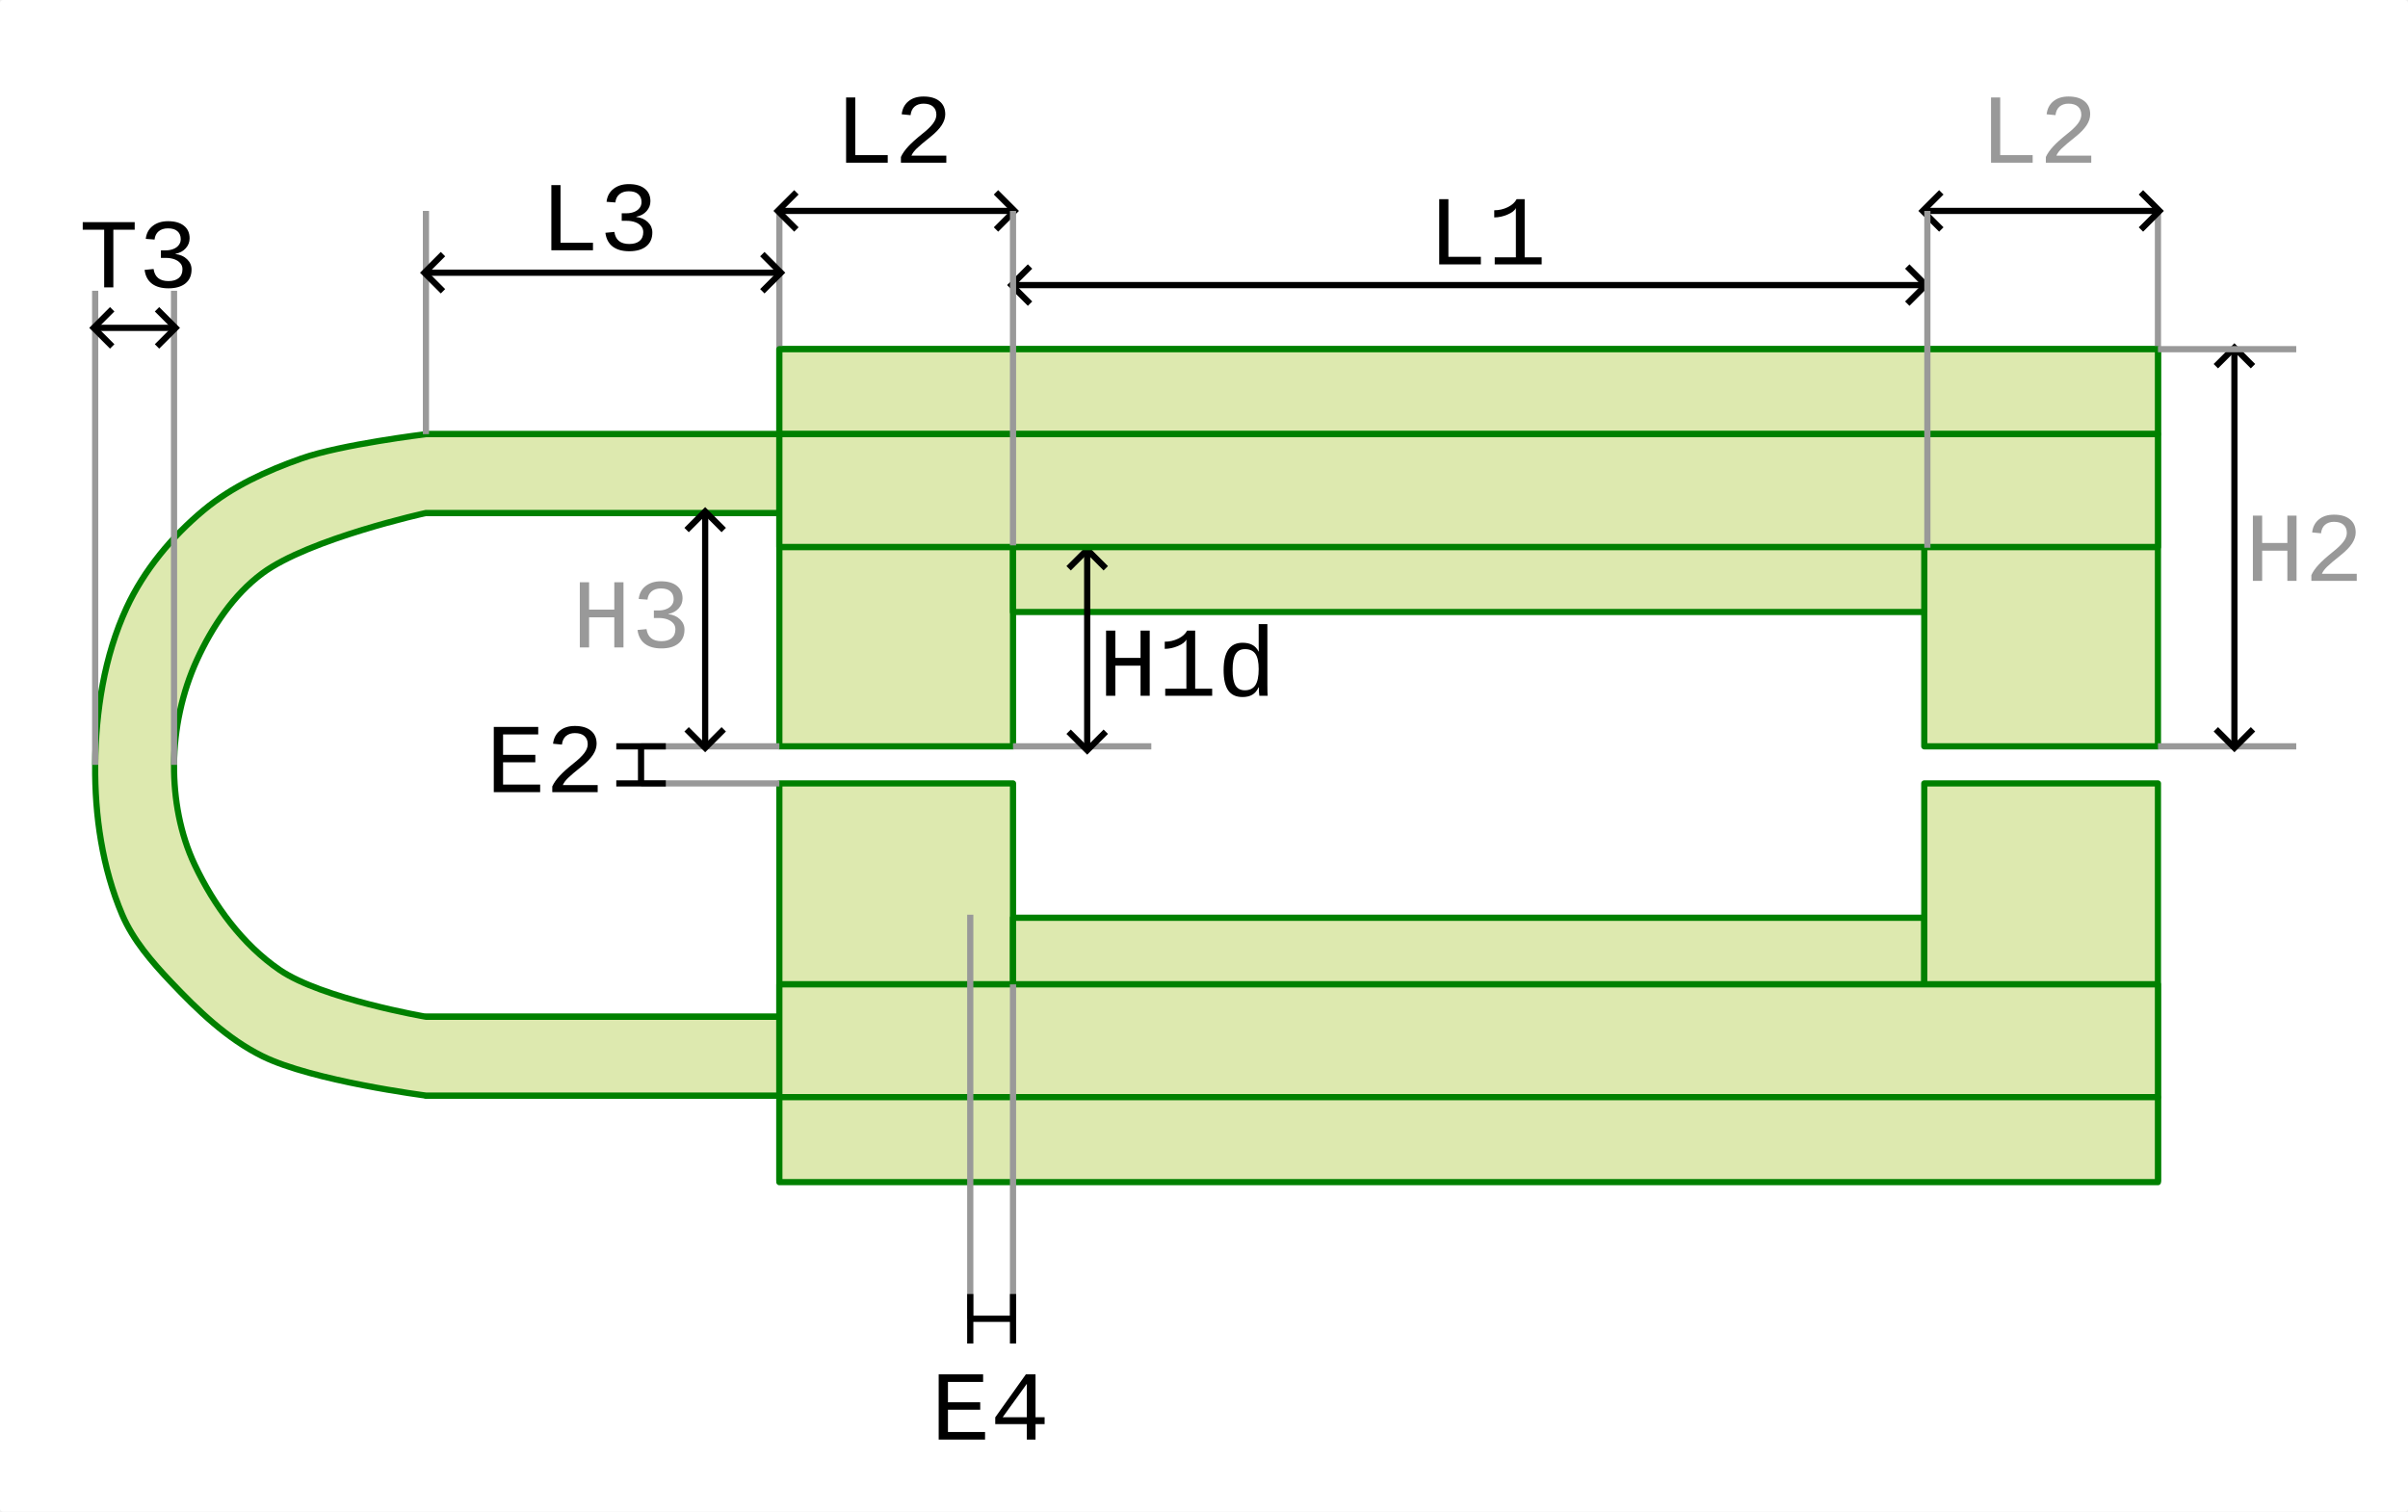
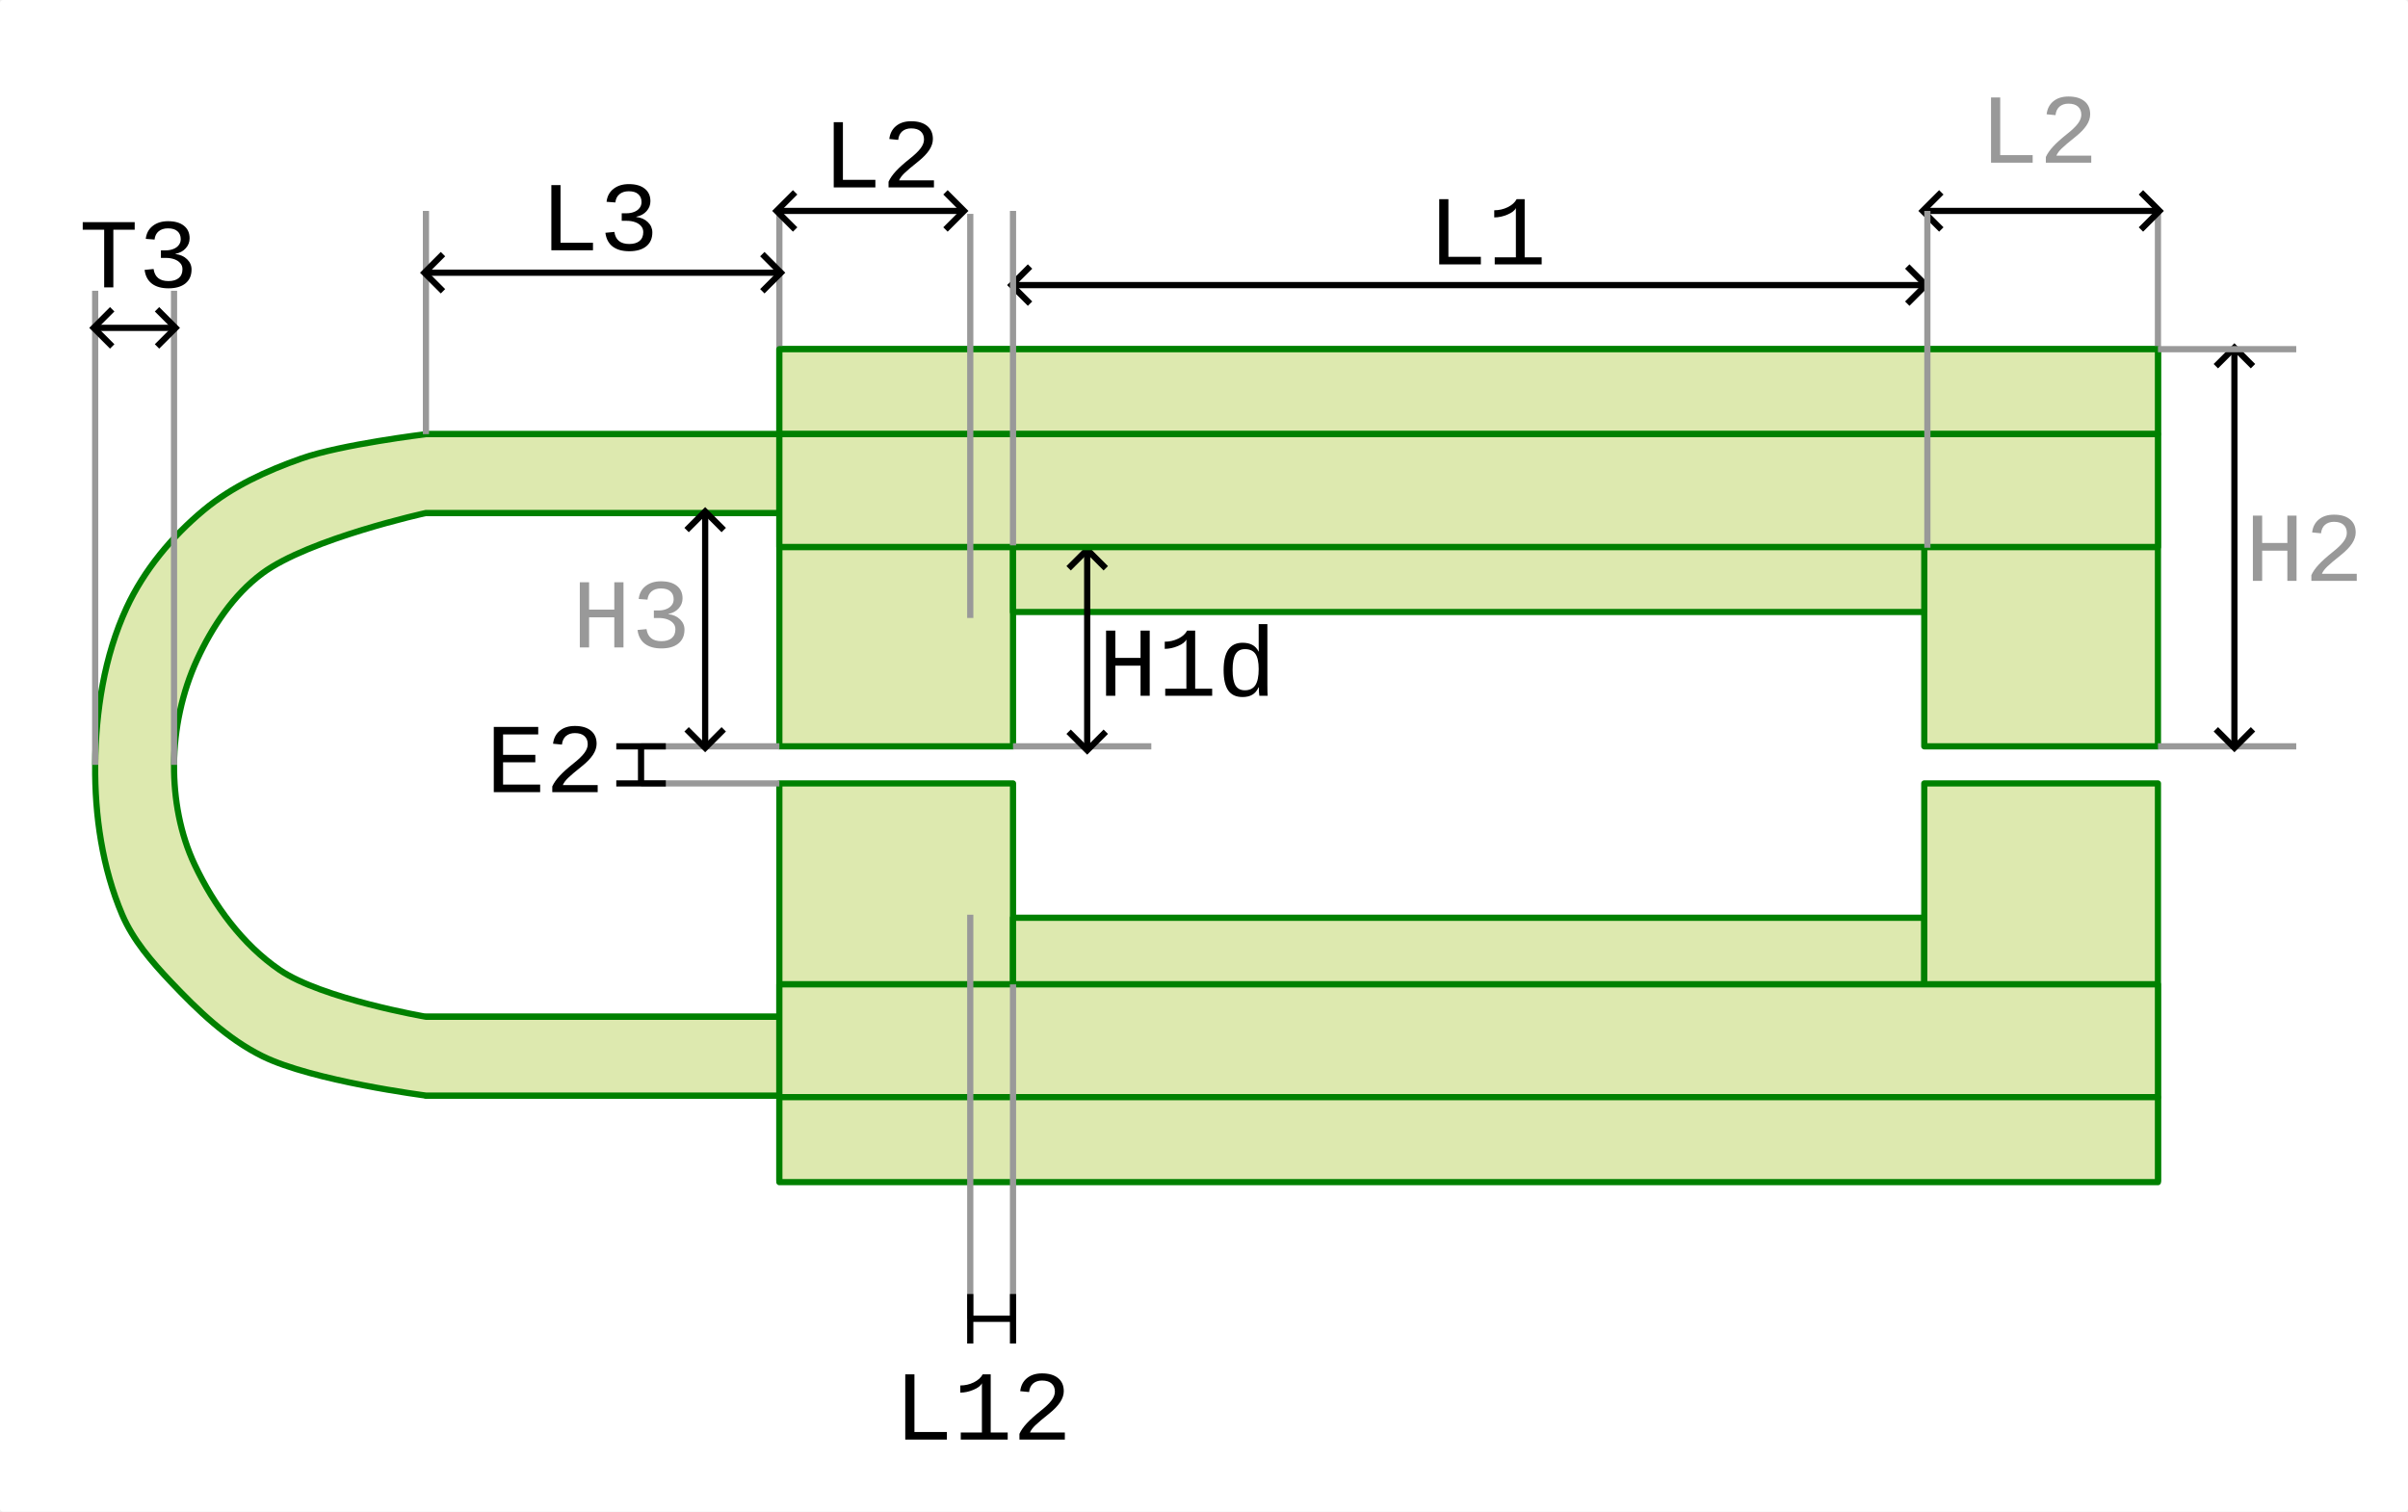
<svg xmlns="http://www.w3.org/2000/svg" width="389.502" height="244.552" viewBox="0 0 103.056 64.704" version="1.1" id="svg1">
  <defs id="defs1">
    <rect x="231.732" y="317.717" width="33.78" height="19.843" id="rect49" />
    <rect x="154.323" y="298.583" width="38.433" height="28.819" id="rect18" />
    <rect x="223.135" y="300" width="47.574" height="41.102" id="rect17" />
    <rect x="139.805" y="311.339" width="51.062" height="39.213" id="rect16" />
    <rect x="128.031" y="292.441" width="67.559" height="44.882" id="rect15" />
    <marker style="overflow:visible" id="Stop" refX="0" refY="0" orient="auto" markerWidth="1" markerHeight="1" viewBox="0 0 1 1" preserveAspectRatio="xMidYMid">
      <path style="fill:none;stroke:context-stroke;stroke-width:1" d="M 0,4 V -4" id="path23" />
    </marker>
    <rect x="51.024" y="278.268" width="60.945" height="47.717" id="rect14" />
    <rect x="51.969" y="285.354" width="87.402" height="65.669" id="rect13" />
    <rect x="75.118" y="305.669" width="43.909" height="29.291" id="rect10" />
    <rect x="148.11" y="315.118" width="47.48" height="38.268" id="rect8" />
    <marker style="overflow:visible" id="ArrowWide" refX="0" refY="0" orient="auto-start-reverse" markerWidth="1" markerHeight="1" viewBox="0 0 1 1" preserveAspectRatio="xMidYMid">
      <path style="fill:none;stroke:context-stroke;stroke-width:1;stroke-linecap:butt" d="M 3,-3 0,0 3,3" transform="rotate(180,0.125,0)" id="path1" />
    </marker>
    <marker style="overflow:visible" id="ArrowWide-2" refX="0" refY="0" orient="auto-start-reverse" markerWidth="1" markerHeight="1" viewBox="0 0 1 1" preserveAspectRatio="xMidYMid">
      <path style="fill:none;stroke:context-stroke;stroke-width:1;stroke-linecap:butt" d="M 3,-3 0,0 3,3" transform="rotate(180,0.125,0)" id="path1-0" />
    </marker>
    <rect x="75.118" y="305.669" width="43.909" height="29.291" id="rect10-8" />
  </defs>
  <g id="layer1" transform="translate(-13.39565,-25.93755)">
    <rect style="opacity:1;fill:#ffffff;stroke:#ffffff;stroke-width:0.265;stroke-linejoin:round;stroke-dasharray:none" id="rect50" width="102.791" height="64.44" x="13.528" y="26.07" />
    <rect style="fill:#dde9af;stroke:#008000;stroke-width:0.265;stroke-linejoin:round" id="rect2" width="10" height="17" x="46.75" y="40.883" />
    <rect style="fill:#dde9af;stroke:#008000;stroke-width:0.265;stroke-linejoin:round" id="rect2-1" width="10" height="17" x="95.75" y="40.883" />
    <rect style="fill:#dde9af;stroke:#008000;stroke-width:0.265;stroke-linejoin:round" id="rect2-3" width="39" height="11.25" x="56.75" y="40.883" />
    <rect style="fill:#dde9af;stroke:#008000;stroke-width:0.265;stroke-linejoin:round" id="rect2-36" width="10" height="17" x="46.75" y="-76.471" transform="scale(1,-1)" />
    <rect style="fill:#dde9af;stroke:#008000;stroke-width:0.265;stroke-linejoin:round" id="rect2-3-0" width="39" height="11.25" x="56.75" y="-76.471" transform="scale(1,-1)" />
    <rect style="fill:#dde9af;stroke:#008000;stroke-width:0.265;stroke-linejoin:round" id="rect2-1-6" width="10" height="17" x="95.75" y="-76.471" transform="scale(1,-1)" />
    <rect style="fill:#dde9af;stroke:#008000;stroke-width:0.265;stroke-linejoin:round" id="rect2-7" width="15.125" height="3.375" x="31.625" y="44.521" />
    <rect style="fill:#dde9af;stroke:#008000;stroke-width:0.265;stroke-linejoin:round" id="rect2-7-3" width="15.125" height="3.375" x="31.625" y="69.458" />
    <path style="fill:#dde9af;stroke:#008000;stroke-width:0.265;stroke-linejoin:round" d="M 46.75,44.521 H 31.625 c 0,0 -3.62,0.438 -5.326,1.04 -1.483,0.523 -2.964,1.197 -4.174,2.202 -1.369,1.138 -2.565,2.574 -3.312,4.19 -0.959,2.075 -1.322,4.438 -1.344,6.724 -0.02,2.172 0.306,4.413 1.156,6.411 0.465,1.091 1.271,2.021 2.086,2.882 1.155,1.22 2.408,2.431 3.914,3.175 2.152,1.064 7,1.687 7,1.687 H 46.75 V 69.458 H 31.625 c 0,0 -4.455,-0.767 -6.263,-2.006 -1.592,-1.091 -2.812,-2.76 -3.636,-4.505 -0.621,-1.314 -0.891,-2.817 -0.882,-4.271 0.009,-1.54 0.346,-3.115 0.99,-4.514 0.645,-1.398 1.551,-2.766 2.787,-3.683 1.999,-1.482 7.003,-2.584 7.003,-2.584 h 15.125 z" id="path3" />
    <path style="fill:#dde9af;stroke:#999999;stroke-width:0.265;stroke-linejoin:round" d="M 17.469,58.677 V 38.383" id="path4" />
    <path style="fill:#dde9af;stroke:#999999;stroke-width:0.265;stroke-linejoin:round" d="M 20.844,58.677 V 38.383" id="path4-6" />
    <path style="fill:#dde9af;stroke:#999999;stroke-width:0.265;stroke-linejoin:round" d="M 31.625,44.521 V 34.965" id="path4-1" />
    <path style="fill:#dde9af;stroke:#999999;stroke-width:0.265;stroke-linejoin:round" d="M 46.75,40.883 V 34.965" id="path4-1-1" />
    <path style="fill:#dde9af;stroke:#999999;stroke-width:0.265;stroke-linejoin:round" d="M 46.75,57.883 H 40.831" id="path4-1-0" />
    <path style="fill:#dde9af;stroke:#999999;stroke-width:0.265;stroke-linejoin:round" d="M 46.75,59.471 H 40.831" id="path4-1-0-9" />
    <path style="fill:#dde9af;stroke:#999999;stroke-width:0.265;stroke-linejoin:round" d="M 62.669,57.883 H 56.75" id="path4-1-0-2" />
    <path style="fill:#dde9af;stroke:#999999;stroke-width:0.265;stroke-linejoin:round" d="M 105.75,40.883 V 34.965" id="path4-1-1-1" />
    <path style="fill:#dde9af;stroke:#000000;stroke-width:0.265;stroke-linejoin:round;stroke-dasharray:none;marker-start:url(#ArrowWide);marker-end:url(#ArrowWide)" d="m 56.75,38.14 h 39" id="path5" />
    <text xml:space="preserve" transform="matrix(0.2645833,0,0,0.2645833,35.31154,-49.88918)" id="text5" style="font-size:16px;line-height:normal;font-family:'Liberation Mono';-inkscape-font-specification:'Liberation Mono';text-decoration-color:#000000;white-space:pre;shape-inside:url(#rect8);fill:#000000;stroke-width:1;-inkscape-stroke:none;stop-color:#000000">
      <tspan x="148.109" y="329.354" id="tspan1">L1</tspan>
    </text>
-     <path style="fill:#dde9af;stroke:#000000;stroke-width:0.265;stroke-linejoin:round;stroke-dasharray:none;marker-start:url(#ArrowWide);marker-end:url(#ArrowWide)" d="M 46.75,34.965 H 56.75" id="path8" />
-     <text xml:space="preserve" transform="matrix(0.2645833,0,0,0.2645833,29.23975,-51.74166)" id="text8" style="font-size:16px;line-height:normal;font-family:'Liberation Mono';-inkscape-font-specification:'Liberation Mono';text-decoration-color:#000000;white-space:pre;shape-inside:url(#rect10);fill:#000000;stroke-width:1;-inkscape-stroke:none;stop-color:#000000">
+     <path style="fill:#dde9af;stroke:#000000;stroke-width:0.265;stroke-linejoin:round;stroke-dasharray:none;marker-start:url(#ArrowWide);marker-end:url(#ArrowWide)" d="m 46.697,34.965 h 7.891" id="path8" />
+     <text xml:space="preserve" transform="matrix(0.2645833,0,0,0.2645833,28.71058,-50.68333)" id="text8" style="font-size:16px;line-height:normal;font-family:'Liberation Mono';-inkscape-font-specification:'Liberation Mono';text-decoration-color:#000000;white-space:pre;shape-inside:url(#rect10);fill:#000000;stroke-width:1;-inkscape-stroke:none;stop-color:#000000">
      <tspan x="75.117" y="319.906" id="tspan2">L2</tspan>
    </text>
    <path style="fill:#dde9af;stroke:#000000;stroke-width:0.265;stroke-linejoin:round;stroke-dasharray:none;marker-start:url(#ArrowWide);marker-end:url(#ArrowWide)" d="M 31.625,37.61 H 46.75" id="path10" />
    <text xml:space="preserve" transform="matrix(0.2645833,0,0,0.2645833,22.75,-42.61666)" id="text10" style="font-size:16px;line-height:normal;font-family:'Liberation Mono';-inkscape-font-specification:'Liberation Mono';text-decoration-color:#000000;white-space:pre;shape-inside:url(#rect13);fill:#000000;stroke-width:1;-inkscape-stroke:none;stop-color:#000000">
      <tspan x="51.969" y="299.59" id="tspan3">L3</tspan>
    </text>
    <path style="fill:#dde9af;stroke:#000000;stroke-width:0.265;stroke-linejoin:round;stroke-dasharray:none;marker-start:url(#ArrowWide);marker-end:url(#ArrowWide)" d="m 17.469,39.971 3.375,4e-6" id="path13" />
    <text xml:space="preserve" transform="matrix(0.2645833,0,0,0.2645833,3.279167,-39.15434)" id="text13" style="font-size:16px;line-height:normal;font-family:'Liberation Mono';-inkscape-font-specification:'Liberation Mono';text-decoration-color:#000000;white-space:pre;shape-inside:url(#rect14);fill:#000000;stroke-width:1;-inkscape-stroke:none;stop-color:#000000">
      <tspan x="51.023" y="292.504" id="tspan4">T3</tspan>
    </text>
    <path style="fill:#dde9af;stroke:#000000;stroke-width:0.265;stroke-linejoin:round;stroke-dasharray:none;marker-start:url(#ArrowWide);marker-end:url(#ArrowWide)" d="m 43.575,47.896 v 9.988" id="path14" />
    <path style="fill:#dde9af;stroke:#000000;stroke-width:0.265;stroke-linejoin:round;stroke-dasharray:none;marker-start:url(#Stop);marker-end:url(#Stop)" d="m 40.831,57.883 v 1.588" id="path15" />
    <text xml:space="preserve" transform="matrix(0.2645833,0,0,0.2645833,4.00066,-27.49166)" id="text15" style="font-size:16px;line-height:normal;font-family:'Liberation Mono';-inkscape-font-specification:'Liberation Mono';text-decoration-color:#000000;white-space:pre;shape-inside:url(#rect15);fill:#999999;stroke-width:1;-inkscape-stroke:none;stop-color:#000000">
      <tspan x="128.031" y="306.678" id="tspan5">H3</tspan>
    </text>
    <text xml:space="preserve" transform="matrix(0.2645833,0,0,0.2645833,-2.796301,-26.29879)" id="text16" style="font-size:16px;line-height:normal;font-family:'Liberation Mono';-inkscape-font-specification:'Liberation Mono';text-decoration-color:#000000;white-space:pre;shape-inside:url(#rect16);fill:#000000;stroke-width:1;-inkscape-stroke:none;stop-color:#000000">
      <tspan x="139.805" y="325.574" id="tspan6">E2</tspan>
    </text>
    <path style="fill:#dde9af;stroke:#000000;stroke-width:0.265;stroke-linejoin:round;stroke-dasharray:none;marker-start:url(#ArrowWide-2);marker-end:url(#ArrowWide-2)" d="M 95.75,34.965 H 105.75" id="path8-6" />
    <text xml:space="preserve" transform="matrix(0.2645833,0,0,0.2645833,78.23975,-51.74166)" id="text8-6" style="font-size:16px;line-height:normal;font-family:'Liberation Mono';-inkscape-font-specification:'Liberation Mono';text-decoration-color:#000000;white-space:pre;shape-inside:url(#rect10-8);display:inline;fill:#999999;stroke-width:1;-inkscape-stroke:none;stop-color:#000000">
      <tspan x="75.117" y="319.906" id="tspan7">L2</tspan>
    </text>
    <path style="fill:#999999;stroke:#000000;stroke-width:0.265;stroke-linejoin:round;stroke-dasharray:none;marker-start:url(#ArrowWide);marker-end:url(#ArrowWide)" d="m 59.925,57.987 2e-6,-8.454" id="path16" />
    <path style="fill:#dde9af;stroke:#999999;stroke-width:0.265;stroke-linejoin:round" d="M 111.669,57.883 H 105.75" id="path4-1-0-2-8" />
    <path style="fill:#999999;stroke:#000000;stroke-width:0.265;stroke-linejoin:round;stroke-dasharray:none;marker-start:url(#ArrowWide);marker-end:url(#ArrowWide)" d="M 109.023,40.883 V 57.883" id="path17" />
    <text xml:space="preserve" transform="matrix(0.2645833,0,0,0.2645833,50.43969,-32.34245)" id="text17" style="font-size:16px;line-height:normal;font-family:'Liberation Mono';-inkscape-font-specification:'Liberation Mono';text-decoration-color:#000000;white-space:pre;shape-inside:url(#rect17);fill:#999999;stroke-width:1;-inkscape-stroke:none;stop-color:#000000">
      <tspan x="223.135" y="314.236" id="tspan8">H2</tspan>
    </text>
    <text xml:space="preserve" transform="matrix(0.2645833,0,0,0.2645833,19.56667,-27.04663)" id="text18" style="font-size:16px;line-height:normal;font-family:'Liberation Mono';-inkscape-font-specification:'Liberation Mono';text-decoration-color:#000000;white-space:pre;shape-inside:url(#rect18);fill:#000000;stroke-width:1;-inkscape-stroke:none;stop-color:#000000">
      <tspan x="154.322" y="312.818" id="tspan9">H1d</tspan>
    </text>
    <path style="opacity:1;fill:#f6ffd5;stroke:#008000;stroke-width:0.265;stroke-linejoin:round;stroke-dasharray:none" d="M 46.75,49.35 H 105.75" id="path47" />
    <path style="fill:#f6ffd5;stroke:#008000;stroke-width:0.265;stroke-linejoin:round;stroke-dasharray:none" d="m 46.75,72.833 h 59" id="path47-8" />
    <path style="fill:#f6ffd5;stroke:#008000;stroke-width:0.265;stroke-linejoin:round;stroke-dasharray:none" d="M 46.75,68.071 H 105.75" id="path47-0" />
    <rect style="opacity:1;fill:#dde9af;stroke:#008000;stroke-width:0.265;stroke-linejoin:round;stroke-dasharray:none" id="rect48" width="59" height="3.637" x="46.75" y="40.883" />
    <path style="fill:#dde9af;stroke:#999999;stroke-width:0.265;stroke-linejoin:round" d="M 111.669,40.883 H 105.75" id="path4-1-0-2-7" />
    <path style="fill:#f6ffd5;stroke:#008000;stroke-width:0.265;stroke-linejoin:round;stroke-dasharray:none" d="m 46.75,44.521 h 59" id="path47-2" />
    <rect style="fill:#dde9af;stroke:#008000;stroke-width:0.265;stroke-linejoin:round;stroke-dasharray:none" id="rect48-0" width="59" height="4.829" x="46.75" y="44.521" />
    <path style="fill:#dde9af;stroke:#999999;stroke-width:0.265;stroke-linejoin:round" d="M 56.75,49.28 V 34.965" id="path4-1-1-4" />
    <path style="fill:#dde9af;stroke:#999999;stroke-width:0.265;stroke-linejoin:round" d="M 95.882,49.383 V 34.965" id="path4-1-1-6" />
    <rect style="fill:#dde9af;stroke:#008000;stroke-width:0.265;stroke-linejoin:round;stroke-dasharray:none" id="rect48-0-1" width="59" height="4.829" x="46.75" y="68.071" />
    <rect style="fill:#dde9af;stroke:#008000;stroke-width:0.265;stroke-linejoin:round;stroke-dasharray:none" id="rect48-3" width="59" height="3.637" x="46.75" y="72.9" />
    <path style="fill:#dde9af;stroke:#999999;stroke-width:0.265;stroke-linejoin:round" d="M 56.75,82.386 V 68.071" id="path4-1-1-4-9" />
    <path style="fill:#dde9af;stroke:#999999;stroke-width:0.265;stroke-linejoin:round" d="M 54.92,82.386 V 65.089" id="path4-1-1-4-5" />
    <path style="opacity:1;fill:#dde9af;stroke:#000000;stroke-width:0.265;stroke-linejoin:round;stroke-dasharray:none;marker-start:url(#Stop);marker-end:url(#Stop)" d="m 54.92,82.386 h 1.83" id="path48" />
-     <text xml:space="preserve" transform="matrix(0.2645833,0,0,0.2645833,-8.077995,-0.2738234)" id="text48" style="font-size:16px;line-height:normal;font-family:'Liberation Mono';-inkscape-font-specification:'Liberation Mono';text-decoration-color:#000000;white-space:pre;shape-inside:url(#rect49);fill:#000000;stroke-width:1;-inkscape-stroke:none;stop-color:#000000">
-       <tspan x="231.732" y="331.953" id="tspan10">E4</tspan>
+     <text xml:space="preserve" transform="matrix(0.2645833,0,0,0.2645833,-9.665496,-0.2738234)" id="text48" style="font-size:16px;line-height:normal;font-family:'Liberation Mono';-inkscape-font-specification:'Liberation Mono';text-decoration-color:#000000;white-space:pre;shape-inside:url(#rect49);fill:#000000;stroke-width:1;-inkscape-stroke:none;stop-color:#000000">
+       <tspan x="231.732" y="331.953" id="tspan10">L12</tspan>
    </text>
+     <path style="fill:#dde9af;stroke:#999999;stroke-width:0.265;stroke-linejoin:round" d="M 54.92,52.389 V 35.091" id="path4-1-1-4-5-3" />
  </g>
</svg>
